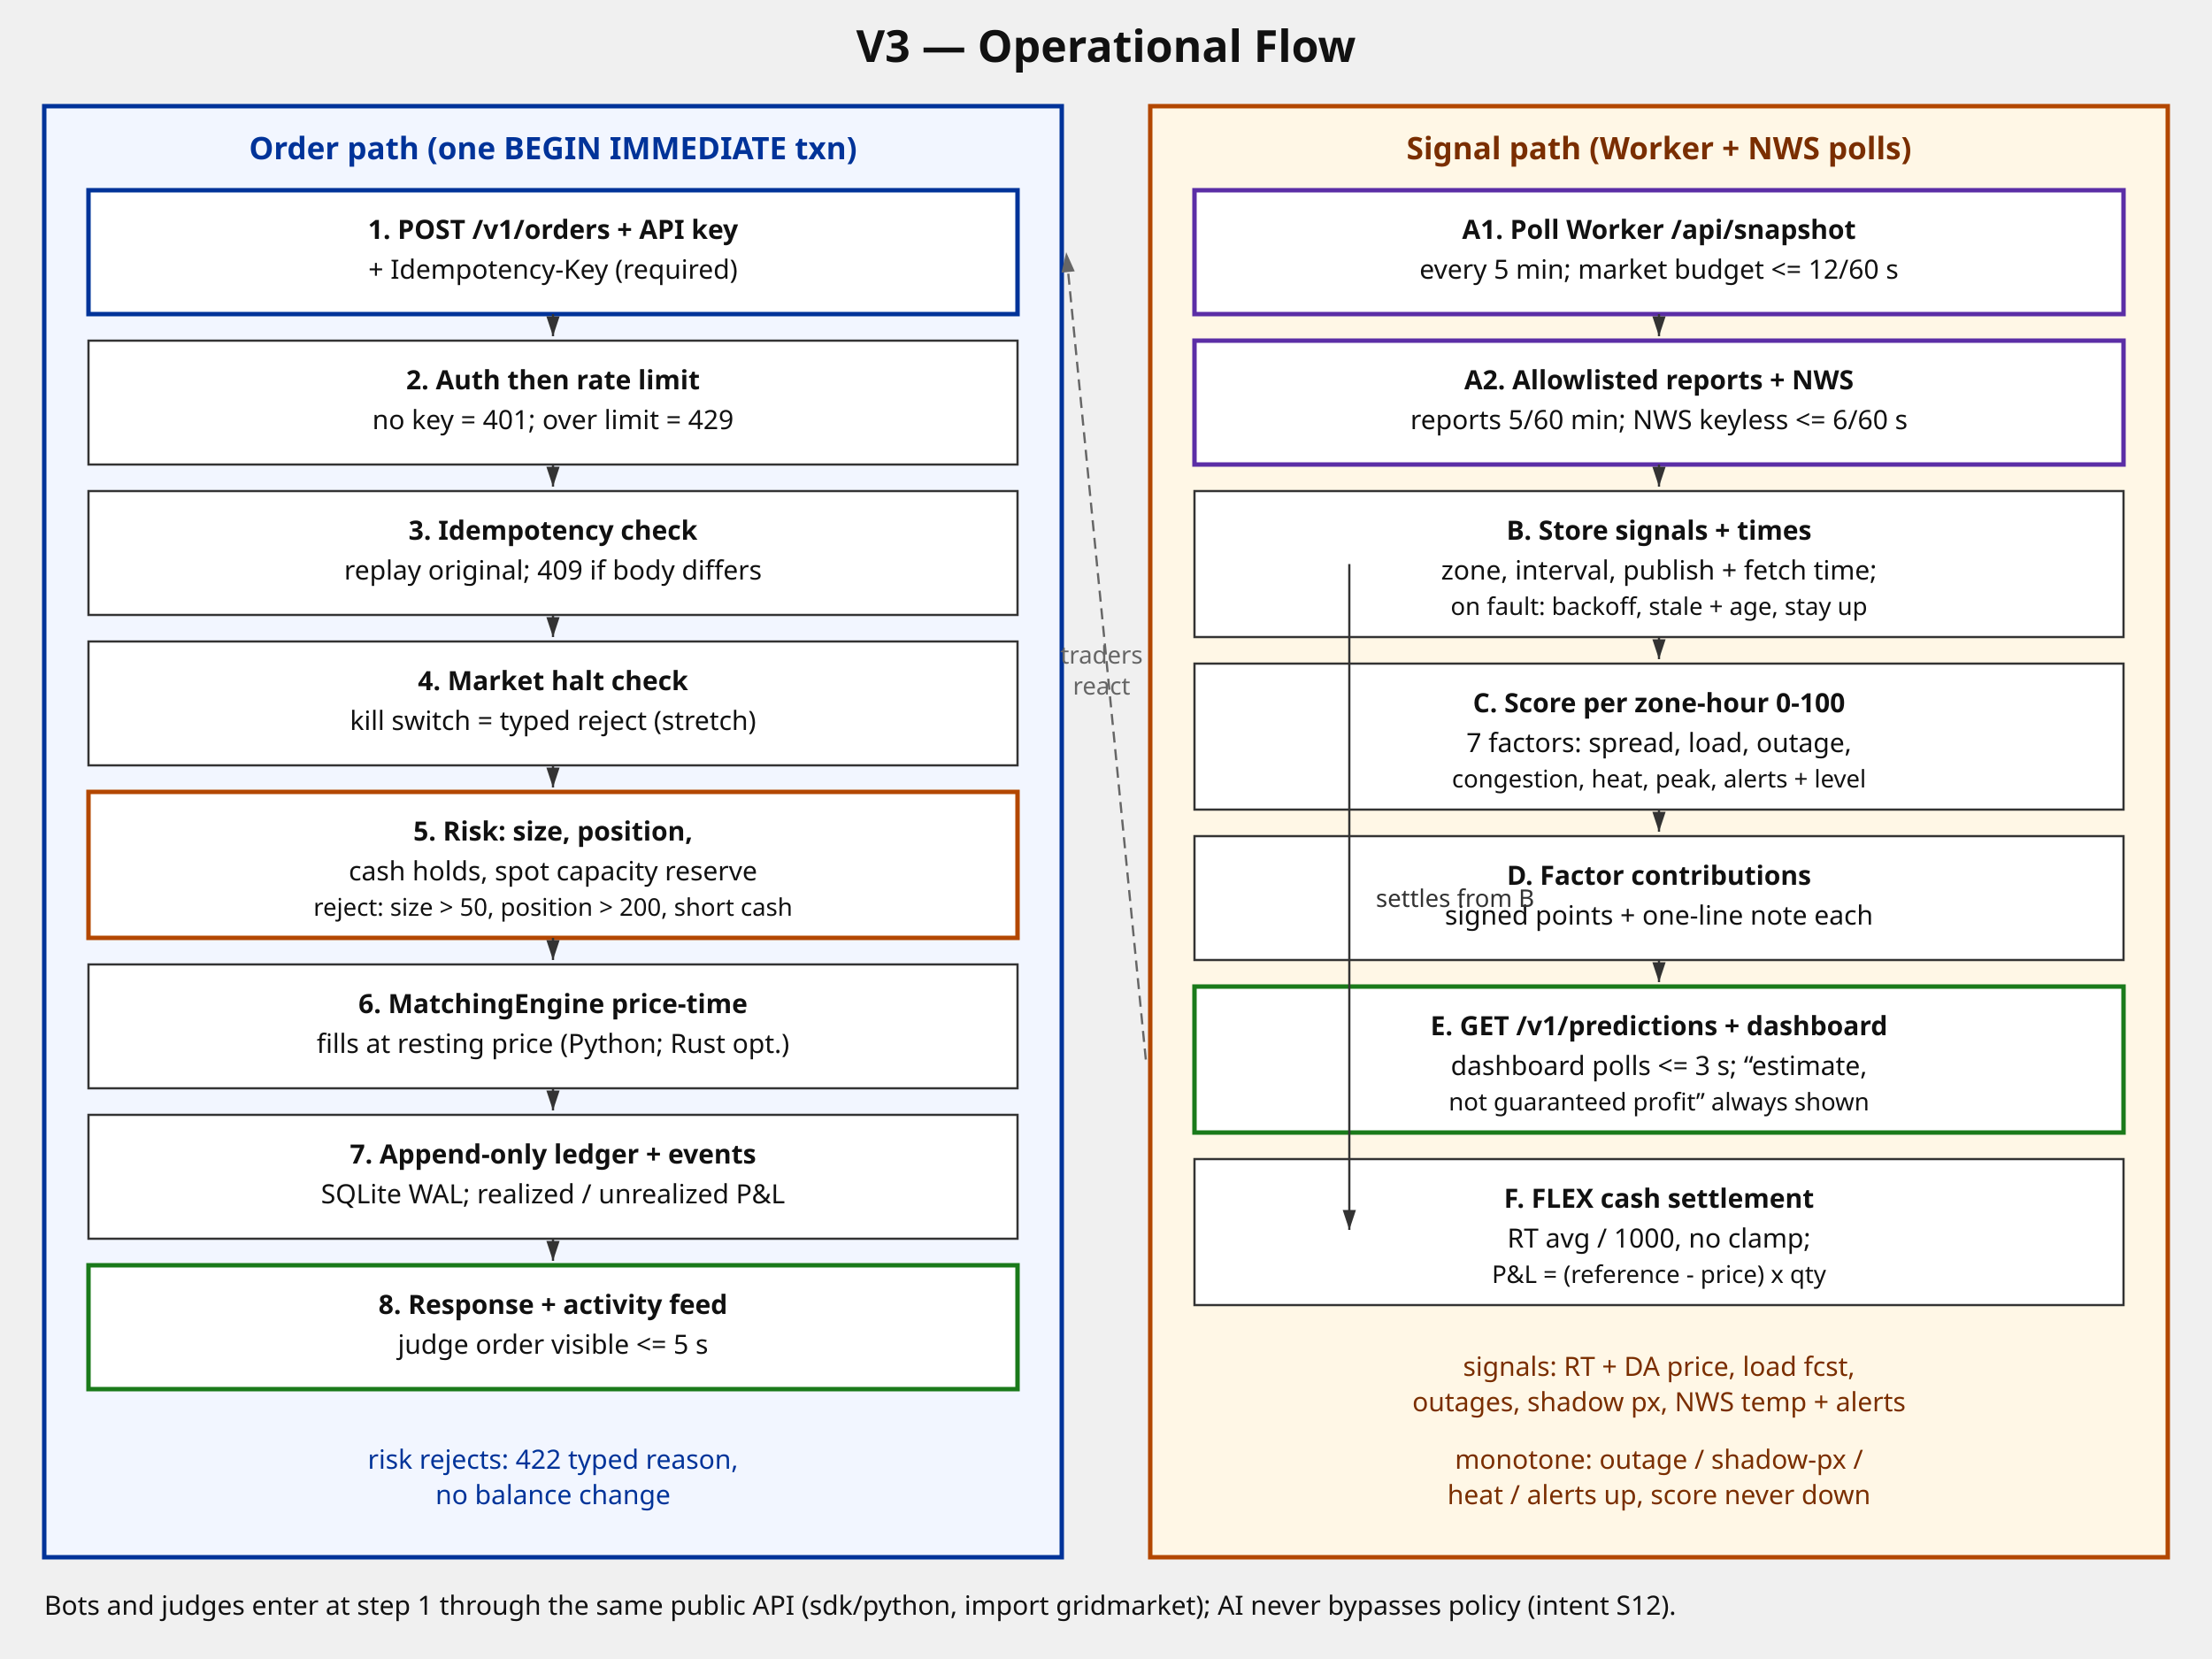
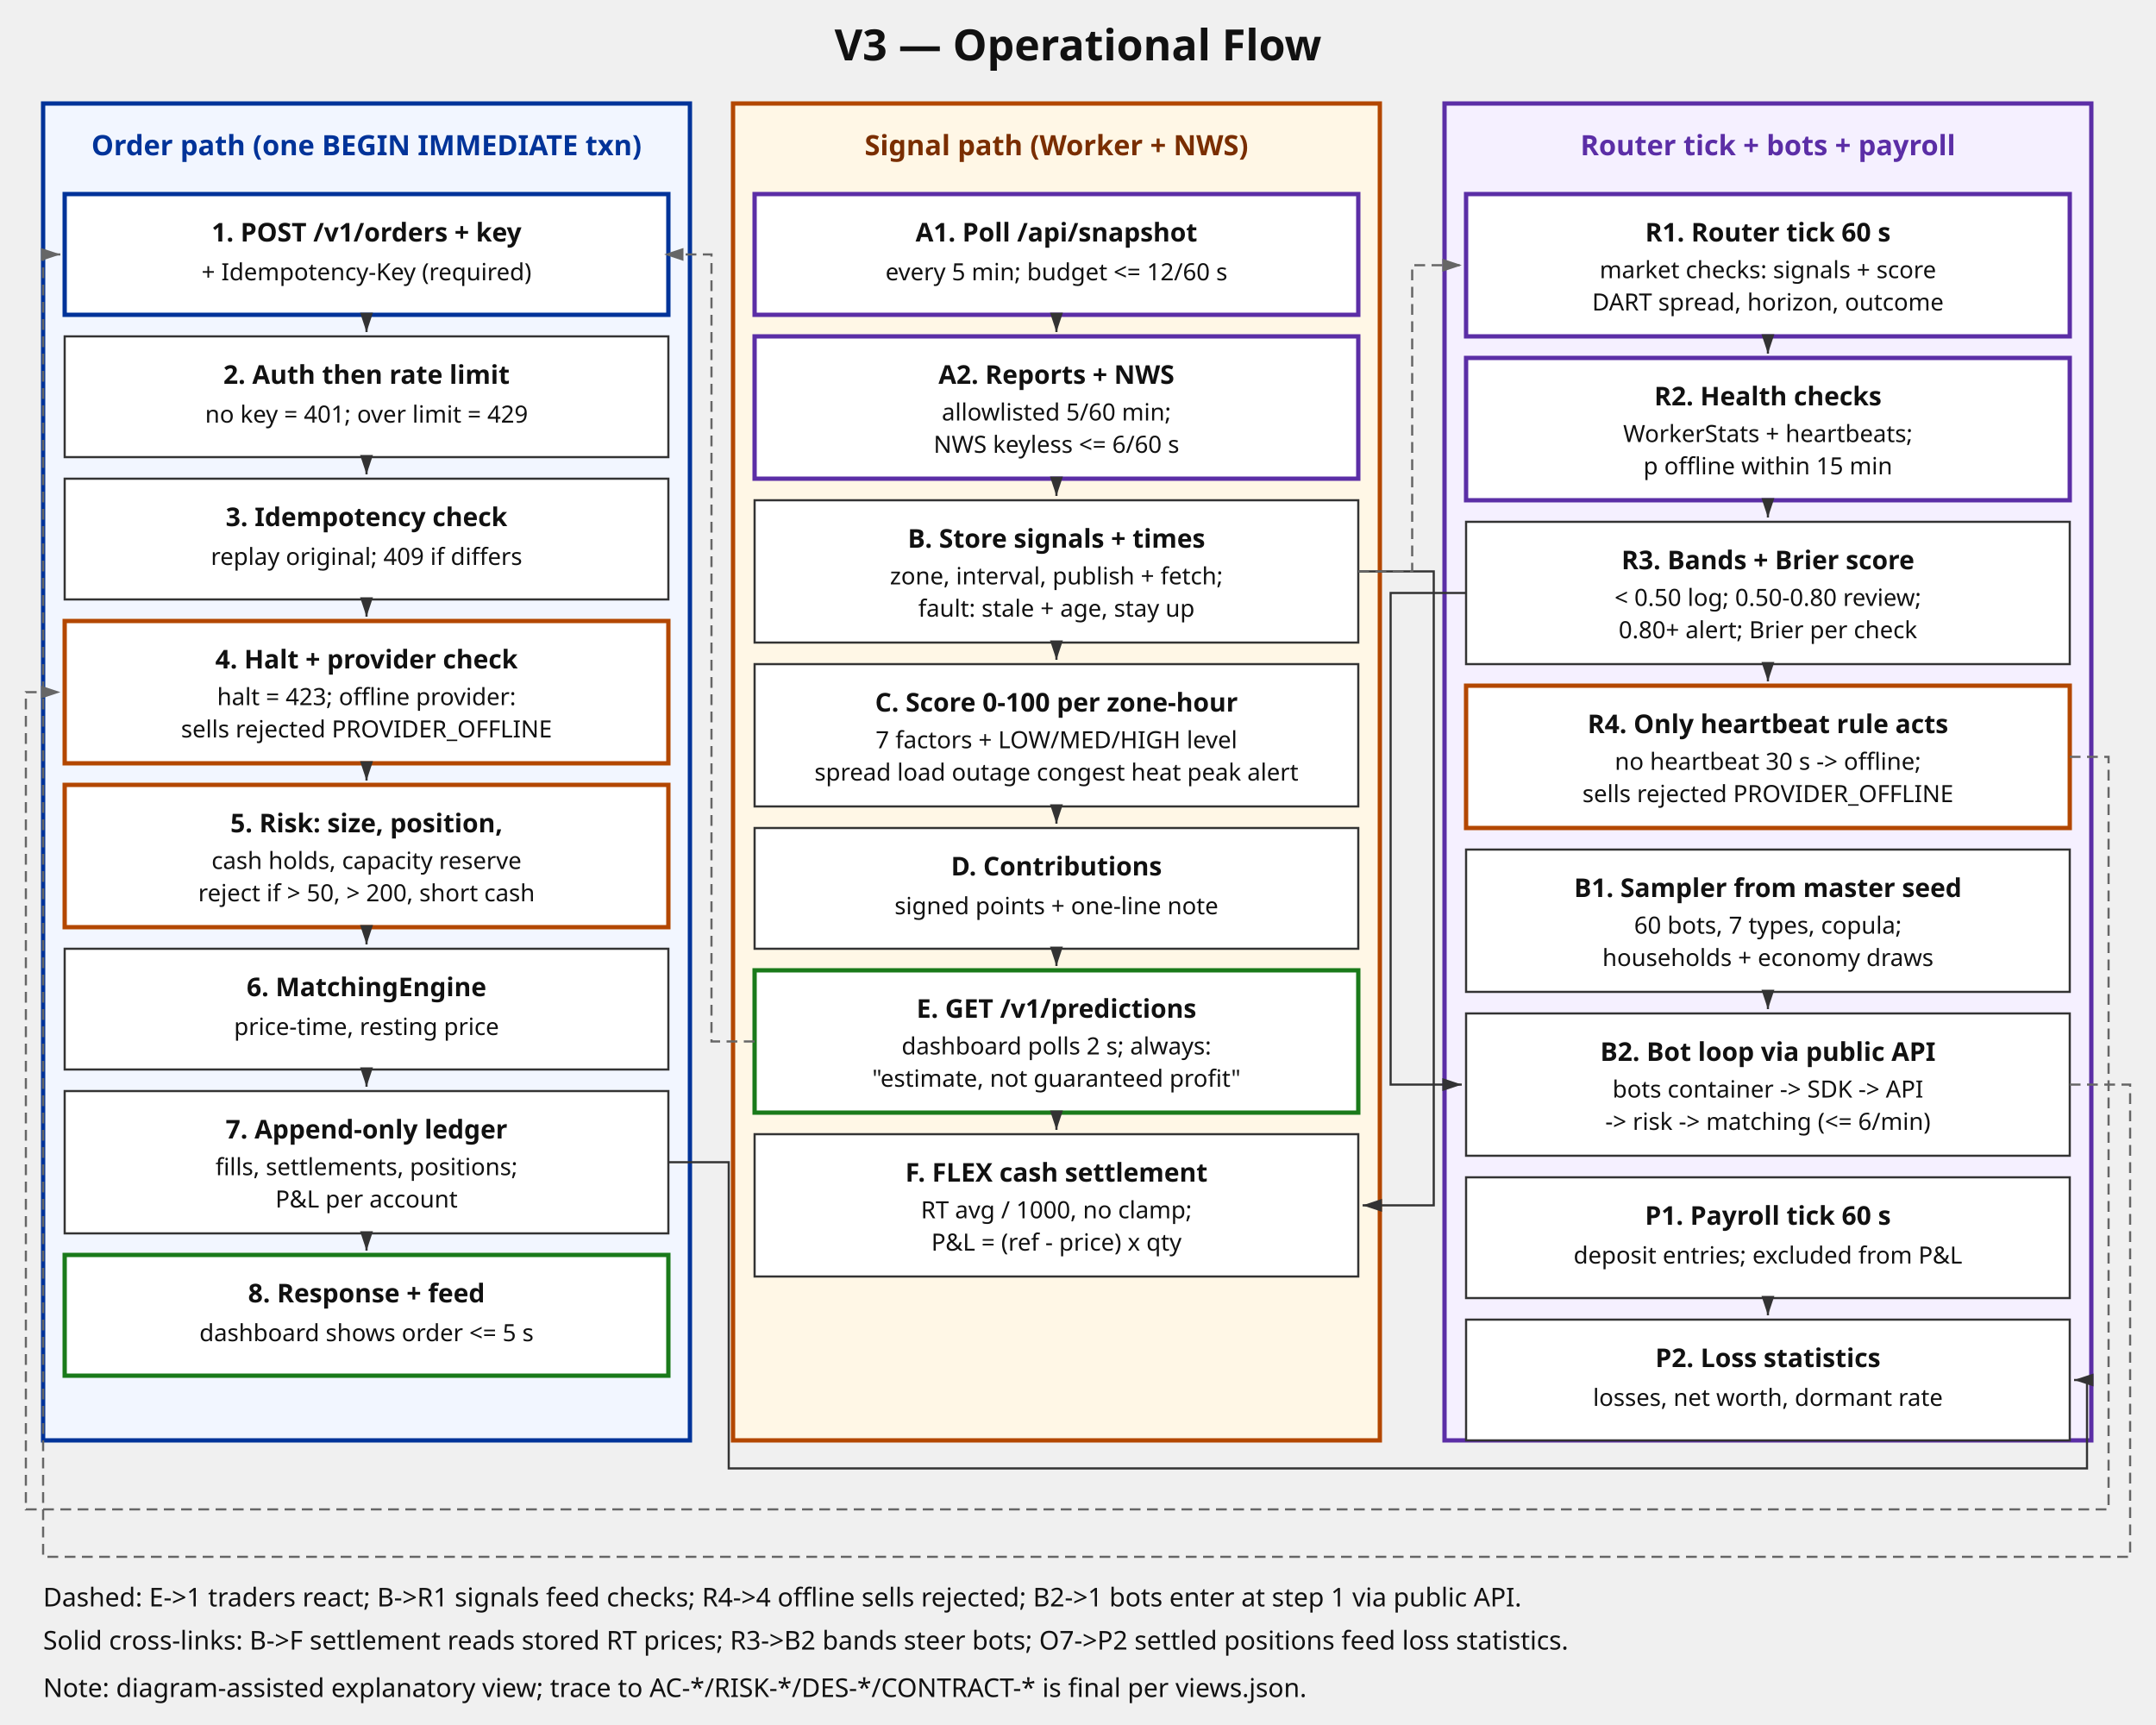
- <svg xmlns="http://www.w3.org/2000/svg" width="1000" height="750" viewBox="0 0 1000 750" role="img" aria-label="GridMarket V3 operational flow view">
+ <svg xmlns="http://www.w3.org/2000/svg" width="1000" height="800" viewBox="0 0 1000 800" role="img" aria-label="GridMarket V3 operational flow view">
  <defs>
    <marker id="c" markerWidth="10" markerHeight="10" refX="9" refY="3" orient="auto">
      <path d="M0,0 L9,3 L0,6 Z" fill="#333333" />
    </marker>
    <marker id="cd" markerWidth="10" markerHeight="10" refX="9" refY="3" orient="auto">
      <path d="M0,0 L9,3 L0,6 Z" fill="#666666" />
    </marker>
  </defs>
  <text x="500" y="28" text-anchor="middle" font-family="sans-serif" font-size="20" font-weight="bold" fill="#111111">V3 — Operational Flow</text>
-   <rect x="20" y="48" width="460" height="656" fill="#f2f6ff" stroke="#003399" stroke-width="2" />
-   <text x="250" y="72" text-anchor="middle" font-family="sans-serif" font-size="14" font-weight="bold" fill="#003399">Order path (one BEGIN IMMEDIATE txn)</text>
-   <rect x="520" y="48" width="460" height="656" fill="#fff7e6" stroke="#b34700" stroke-width="2" />
-   <text x="750" y="72" text-anchor="middle" font-family="sans-serif" font-size="14" font-weight="bold" fill="#7a2e00">Signal path (Worker + NWS polls)</text>
+   <rect x="20" y="48" width="300" height="620" fill="#f2f6ff" stroke="#003399" stroke-width="2" />
+   <text x="170" y="72" text-anchor="middle" font-family="sans-serif" font-size="13" font-weight="bold" fill="#003399">Order path (one BEGIN IMMEDIATE txn)</text>
+   <rect x="340" y="48" width="300" height="620" fill="#fff7e6" stroke="#b34700" stroke-width="2" />
+   <text x="490" y="72" text-anchor="middle" font-family="sans-serif" font-size="13" font-weight="bold" fill="#7a2e00">Signal path (Worker + NWS)</text>
+   <rect x="670" y="48" width="300" height="620" fill="#f5f0ff" stroke="#5b2ea6" stroke-width="2" />
+   <text x="820" y="72" text-anchor="middle" font-family="sans-serif" font-size="13" font-weight="bold" fill="#5b2ea6">Router tick + bots + payroll</text>
  <g font-family="sans-serif" font-size="12" fill="#111111">
-     <rect x="40" y="86" width="420" height="56" fill="#ffffff" stroke="#003399" stroke-width="2" />
-     <text x="250" y="108" text-anchor="middle" font-family="sans-serif" font-size="12" font-weight="bold" fill="#111111">1. POST /v1/orders + API key</text>
-     <text x="250" y="126" text-anchor="middle" font-family="sans-serif" font-size="12" fill="#111111">+ Idempotency-Key (required)</text>
-     <rect x="40" y="154" width="420" height="56" fill="#ffffff" stroke="#333333" stroke-width="1" />
-     <text x="250" y="176" text-anchor="middle" font-family="sans-serif" font-size="12" font-weight="bold" fill="#111111">2. Auth then rate limit</text>
-     <text x="250" y="194" text-anchor="middle" font-family="sans-serif" font-size="12" fill="#111111">no key = 401; over limit = 429</text>
-     <rect x="40" y="222" width="420" height="56" fill="#ffffff" stroke="#333333" stroke-width="1" />
-     <text x="250" y="244" text-anchor="middle" font-family="sans-serif" font-size="12" font-weight="bold" fill="#111111">3. Idempotency check</text>
-     <text x="250" y="262" text-anchor="middle" font-family="sans-serif" font-size="12" fill="#111111">replay original; 409 if body differs</text>
-     <rect x="40" y="290" width="420" height="56" fill="#ffffff" stroke="#333333" stroke-width="1" />
-     <text x="250" y="312" text-anchor="middle" font-family="sans-serif" font-size="12" font-weight="bold" fill="#111111">4. Market halt check</text>
-     <text x="250" y="330" text-anchor="middle" font-family="sans-serif" font-size="12" fill="#111111">kill switch = typed reject (stretch)</text>
-     <rect x="40" y="358" width="420" height="66" fill="#ffffff" stroke="#b34700" stroke-width="2" />
-     <text x="250" y="380" text-anchor="middle" font-family="sans-serif" font-size="12" font-weight="bold" fill="#111111">5. Risk: size, position,</text>
-     <text x="250" y="398" text-anchor="middle" font-family="sans-serif" font-size="12" fill="#111111">cash holds, spot capacity reserve</text>
-     <text x="250" y="414" text-anchor="middle" font-family="sans-serif" font-size="11" fill="#111111">reject: size &gt; 50, position &gt; 200, short cash</text>
-     <rect x="40" y="436" width="420" height="56" fill="#ffffff" stroke="#333333" stroke-width="1" />
-     <text x="250" y="458" text-anchor="middle" font-family="sans-serif" font-size="12" font-weight="bold" fill="#111111">6. MatchingEngine price-time</text>
-     <text x="250" y="476" text-anchor="middle" font-family="sans-serif" font-size="12" fill="#111111">fills at resting price (Python; Rust opt.)</text>
-     <rect x="40" y="504" width="420" height="56" fill="#ffffff" stroke="#333333" stroke-width="1" />
-     <text x="250" y="526" text-anchor="middle" font-family="sans-serif" font-size="12" font-weight="bold" fill="#111111">7. Append-only ledger + events</text>
-     <text x="250" y="544" text-anchor="middle" font-family="sans-serif" font-size="12" fill="#111111">SQLite WAL; realized / unrealized P&amp;L</text>
-     <rect x="40" y="572" width="420" height="56" fill="#ffffff" stroke="#1a7a1a" stroke-width="2" />
-     <text x="250" y="594" text-anchor="middle" font-family="sans-serif" font-size="12" font-weight="bold" fill="#111111">8. Response + activity feed</text>
-     <text x="250" y="612" text-anchor="middle" font-family="sans-serif" font-size="12" fill="#111111">judge order visible &lt;= 5 s</text>
+     <rect x="30" y="90" width="280" height="56" fill="#ffffff" stroke="#003399" stroke-width="2" />
+     <text x="170" y="112" text-anchor="middle" font-family="sans-serif" font-size="12" font-weight="bold" fill="#111111">1. POST /v1/orders + key</text>
+     <text x="170" y="130" text-anchor="middle" font-family="sans-serif" font-size="11" fill="#111111">+ Idempotency-Key (required)</text>
+     <rect x="30" y="156" width="280" height="56" fill="#ffffff" stroke="#333333" stroke-width="1" />
+     <text x="170" y="178" text-anchor="middle" font-family="sans-serif" font-size="12" font-weight="bold" fill="#111111">2. Auth then rate limit</text>
+     <text x="170" y="196" text-anchor="middle" font-family="sans-serif" font-size="11" fill="#111111">no key = 401; over limit = 429</text>
+     <rect x="30" y="222" width="280" height="56" fill="#ffffff" stroke="#333333" stroke-width="1" />
+     <text x="170" y="244" text-anchor="middle" font-family="sans-serif" font-size="12" font-weight="bold" fill="#111111">3. Idempotency check</text>
+     <text x="170" y="262" text-anchor="middle" font-family="sans-serif" font-size="11" fill="#111111">replay original; 409 if differs</text>
+     <rect x="30" y="288" width="280" height="66" fill="#ffffff" stroke="#b34700" stroke-width="2" />
+     <text x="170" y="310" text-anchor="middle" font-family="sans-serif" font-size="12" font-weight="bold" fill="#111111">4. Halt + provider check</text>
+     <text x="170" y="327" text-anchor="middle" font-family="sans-serif" font-size="11" fill="#111111">halt = 423; offline provider:</text>
+     <text x="170" y="342" text-anchor="middle" font-family="sans-serif" font-size="11" fill="#111111">sells rejected PROVIDER_OFFLINE</text>
+     <rect x="30" y="364" width="280" height="66" fill="#ffffff" stroke="#b34700" stroke-width="2" />
+     <text x="170" y="386" text-anchor="middle" font-family="sans-serif" font-size="12" font-weight="bold" fill="#111111">5. Risk: size, position,</text>
+     <text x="170" y="403" text-anchor="middle" font-family="sans-serif" font-size="11" fill="#111111">cash holds, capacity reserve</text>
+     <text x="170" y="418" text-anchor="middle" font-family="sans-serif" font-size="11" fill="#111111">reject if &gt; 50, &gt; 200, short cash</text>
+     <rect x="30" y="440" width="280" height="56" fill="#ffffff" stroke="#333333" stroke-width="1" />
+     <text x="170" y="462" text-anchor="middle" font-family="sans-serif" font-size="12" font-weight="bold" fill="#111111">6. MatchingEngine</text>
+     <text x="170" y="480" text-anchor="middle" font-family="sans-serif" font-size="11" fill="#111111">price-time, resting price</text>
+     <rect x="30" y="506" width="280" height="66" fill="#ffffff" stroke="#333333" stroke-width="1" />
+     <text x="170" y="528" text-anchor="middle" font-family="sans-serif" font-size="12" font-weight="bold" fill="#111111">7. Append-only ledger</text>
+     <text x="170" y="545" text-anchor="middle" font-family="sans-serif" font-size="11" fill="#111111">fills, settlements, positions;</text>
+     <text x="170" y="560" text-anchor="middle" font-family="sans-serif" font-size="11" fill="#111111">P&amp;L per account</text>
+     <rect x="30" y="582" width="280" height="56" fill="#ffffff" stroke="#1a7a1a" stroke-width="2" />
+     <text x="170" y="604" text-anchor="middle" font-family="sans-serif" font-size="12" font-weight="bold" fill="#111111">8. Response + feed</text>
+     <text x="170" y="622" text-anchor="middle" font-family="sans-serif" font-size="11" fill="#111111">dashboard shows order &lt;= 5 s</text>
  </g>
  <g font-family="sans-serif" font-size="12" fill="#111111">
-     <rect x="540" y="86" width="420" height="56" fill="#ffffff" stroke="#5b2ea6" stroke-width="2" />
-     <text x="750" y="108" text-anchor="middle" font-family="sans-serif" font-size="12" font-weight="bold" fill="#111111">A1. Poll Worker /api/snapshot</text>
-     <text x="750" y="126" text-anchor="middle" font-family="sans-serif" font-size="12" fill="#111111">every 5 min; market budget &lt;= 12/60 s</text>
-     <rect x="540" y="154" width="420" height="56" fill="#ffffff" stroke="#5b2ea6" stroke-width="2" />
-     <text x="750" y="176" text-anchor="middle" font-family="sans-serif" font-size="12" font-weight="bold" fill="#111111">A2. Allowlisted reports + NWS</text>
-     <text x="750" y="194" text-anchor="middle" font-family="sans-serif" font-size="12" fill="#111111">reports 5/60 min; NWS keyless &lt;= 6/60 s</text>
-     <rect x="540" y="222" width="420" height="66" fill="#ffffff" stroke="#333333" stroke-width="1" />
-     <text x="750" y="244" text-anchor="middle" font-family="sans-serif" font-size="12" font-weight="bold" fill="#111111">B. Store signals + times</text>
-     <text x="750" y="262" text-anchor="middle" font-family="sans-serif" font-size="12" fill="#111111">zone, interval, publish + fetch time;</text>
-     <text x="750" y="278" text-anchor="middle" font-family="sans-serif" font-size="11" fill="#111111">on fault: backoff, stale + age, stay up</text>
-     <rect x="540" y="300" width="420" height="66" fill="#ffffff" stroke="#333333" stroke-width="1" />
-     <text x="750" y="322" text-anchor="middle" font-family="sans-serif" font-size="12" font-weight="bold" fill="#111111">C. Score per zone-hour 0-100</text>
-     <text x="750" y="340" text-anchor="middle" font-family="sans-serif" font-size="12" fill="#111111">7 factors: spread, load, outage,</text>
-     <text x="750" y="356" text-anchor="middle" font-family="sans-serif" font-size="11" fill="#111111">congestion, heat, peak, alerts + level</text>
-     <rect x="540" y="378" width="420" height="56" fill="#ffffff" stroke="#333333" stroke-width="1" />
-     <text x="750" y="400" text-anchor="middle" font-family="sans-serif" font-size="12" font-weight="bold" fill="#111111">D. Factor contributions</text>
-     <text x="750" y="418" text-anchor="middle" font-family="sans-serif" font-size="12" fill="#111111">signed points + one-line note each</text>
-     <rect x="540" y="446" width="420" height="66" fill="#ffffff" stroke="#1a7a1a" stroke-width="2" />
-     <text x="750" y="468" text-anchor="middle" font-family="sans-serif" font-size="12" font-weight="bold" fill="#111111">E. GET /v1/predictions + dashboard</text>
-     <text x="750" y="486" text-anchor="middle" font-family="sans-serif" font-size="12" fill="#111111">dashboard polls &lt;= 3 s; “estimate,</text>
-     <text x="750" y="502" text-anchor="middle" font-family="sans-serif" font-size="11" fill="#111111">not guaranteed profit” always shown</text>
-     <rect x="540" y="524" width="420" height="66" fill="#ffffff" stroke="#333333" stroke-width="1" />
-     <text x="750" y="546" text-anchor="middle" font-family="sans-serif" font-size="12" font-weight="bold" fill="#111111">F. FLEX cash settlement</text>
-     <text x="750" y="564" text-anchor="middle" font-family="sans-serif" font-size="12" fill="#111111">RT avg / 1000, no clamp;</text>
-     <text x="750" y="580" text-anchor="middle" font-family="sans-serif" font-size="11" fill="#111111">P&amp;L = (reference - price) x qty</text>
+     <rect x="350" y="90" width="280" height="56" fill="#ffffff" stroke="#5b2ea6" stroke-width="2" />
+     <text x="490" y="112" text-anchor="middle" font-family="sans-serif" font-size="12" font-weight="bold" fill="#111111">A1. Poll /api/snapshot</text>
+     <text x="490" y="130" text-anchor="middle" font-family="sans-serif" font-size="11" fill="#111111">every 5 min; budget &lt;= 12/60 s</text>
+     <rect x="350" y="156" width="280" height="66" fill="#ffffff" stroke="#5b2ea6" stroke-width="2" />
+     <text x="490" y="178" text-anchor="middle" font-family="sans-serif" font-size="12" font-weight="bold" fill="#111111">A2. Reports + NWS</text>
+     <text x="490" y="195" text-anchor="middle" font-family="sans-serif" font-size="11" fill="#111111">allowlisted 5/60 min;</text>
+     <text x="490" y="210" text-anchor="middle" font-family="sans-serif" font-size="11" fill="#111111">NWS keyless &lt;= 6/60 s</text>
+     <rect x="350" y="232" width="280" height="66" fill="#ffffff" stroke="#333333" stroke-width="1" />
+     <text x="490" y="254" text-anchor="middle" font-family="sans-serif" font-size="12" font-weight="bold" fill="#111111">B. Store signals + times</text>
+     <text x="490" y="271" text-anchor="middle" font-family="sans-serif" font-size="11" fill="#111111">zone, interval, publish + fetch;</text>
+     <text x="490" y="286" text-anchor="middle" font-family="sans-serif" font-size="11" fill="#111111">fault: stale + age, stay up</text>
+     <rect x="350" y="308" width="280" height="66" fill="#ffffff" stroke="#333333" stroke-width="1" />
+     <text x="490" y="330" text-anchor="middle" font-family="sans-serif" font-size="12" font-weight="bold" fill="#111111">C. Score 0-100 per zone-hour</text>
+     <text x="490" y="347" text-anchor="middle" font-family="sans-serif" font-size="11" fill="#111111">7 factors + LOW/MED/HIGH level</text>
+     <text x="490" y="362" text-anchor="middle" font-family="sans-serif" font-size="11" fill="#111111">spread load outage congest heat peak alert</text>
+     <rect x="350" y="384" width="280" height="56" fill="#ffffff" stroke="#333333" stroke-width="1" />
+     <text x="490" y="406" text-anchor="middle" font-family="sans-serif" font-size="12" font-weight="bold" fill="#111111">D. Contributions</text>
+     <text x="490" y="424" text-anchor="middle" font-family="sans-serif" font-size="11" fill="#111111">signed points + one-line note</text>
+     <rect x="350" y="450" width="280" height="66" fill="#ffffff" stroke="#1a7a1a" stroke-width="2" />
+     <text x="490" y="472" text-anchor="middle" font-family="sans-serif" font-size="12" font-weight="bold" fill="#111111">E. GET /v1/predictions</text>
+     <text x="490" y="489" text-anchor="middle" font-family="sans-serif" font-size="11" fill="#111111">dashboard polls 2 s; always:</text>
+     <text x="490" y="504" text-anchor="middle" font-family="sans-serif" font-size="11" fill="#111111">"estimate, not guaranteed profit"</text>
+     <rect x="350" y="526" width="280" height="66" fill="#ffffff" stroke="#333333" stroke-width="1" />
+     <text x="490" y="548" text-anchor="middle" font-family="sans-serif" font-size="12" font-weight="bold" fill="#111111">F. FLEX cash settlement</text>
+     <text x="490" y="565" text-anchor="middle" font-family="sans-serif" font-size="11" fill="#111111">RT avg / 1000, no clamp;</text>
+     <text x="490" y="580" text-anchor="middle" font-family="sans-serif" font-size="11" fill="#111111">P&amp;L = (ref - price) x qty</text>
  </g>
-   <text x="750" y="622" text-anchor="middle" font-family="sans-serif" font-size="12" fill="#7a2e00">signals: RT + DA price, load fcst,</text>
-   <text x="750" y="638" text-anchor="middle" font-family="sans-serif" font-size="12" fill="#7a2e00">outages, shadow px, NWS temp + alerts</text>
-   <text x="750" y="664" text-anchor="middle" font-family="sans-serif" font-size="12" fill="#7a2e00">monotone: outage / shadow-px /</text>
-   <text x="750" y="680" text-anchor="middle" font-family="sans-serif" font-size="12" fill="#7a2e00">heat / alerts up, score never down</text>
-   <text x="250" y="664" text-anchor="middle" font-family="sans-serif" font-size="12" fill="#003399">risk rejects: 422 typed reason,</text>
-   <text x="250" y="680" text-anchor="middle" font-family="sans-serif" font-size="12" fill="#003399">no balance change</text>
+   <g font-family="sans-serif" font-size="12" fill="#111111">
+     <rect x="680" y="90" width="280" height="66" fill="#ffffff" stroke="#5b2ea6" stroke-width="2" />
+     <text x="820" y="112" text-anchor="middle" font-family="sans-serif" font-size="12" font-weight="bold" fill="#111111">R1. Router tick 60 s</text>
+     <text x="820" y="129" text-anchor="middle" font-family="sans-serif" font-size="11" fill="#111111">market checks: signals + score</text>
+     <text x="820" y="144" text-anchor="middle" font-family="sans-serif" font-size="11" fill="#111111">DART spread, horizon, outcome</text>
+     <rect x="680" y="166" width="280" height="66" fill="#ffffff" stroke="#5b2ea6" stroke-width="2" />
+     <text x="820" y="188" text-anchor="middle" font-family="sans-serif" font-size="12" font-weight="bold" fill="#111111">R2. Health checks</text>
+     <text x="820" y="205" text-anchor="middle" font-family="sans-serif" font-size="11" fill="#111111">WorkerStats + heartbeats;</text>
+     <text x="820" y="220" text-anchor="middle" font-family="sans-serif" font-size="11" fill="#111111">p offline within 15 min</text>
+     <rect x="680" y="242" width="280" height="66" fill="#ffffff" stroke="#333333" stroke-width="1" />
+     <text x="820" y="264" text-anchor="middle" font-family="sans-serif" font-size="12" font-weight="bold" fill="#111111">R3. Bands + Brier score</text>
+     <text x="820" y="281" text-anchor="middle" font-family="sans-serif" font-size="11" fill="#111111">&lt; 0.50 log; 0.50-0.80 review;</text>
+     <text x="820" y="296" text-anchor="middle" font-family="sans-serif" font-size="11" fill="#111111">0.80+ alert; Brier per check</text>
+     <rect x="680" y="318" width="280" height="66" fill="#ffffff" stroke="#b34700" stroke-width="2" />
+     <text x="820" y="340" text-anchor="middle" font-family="sans-serif" font-size="12" font-weight="bold" fill="#111111">R4. Only heartbeat rule acts</text>
+     <text x="820" y="357" text-anchor="middle" font-family="sans-serif" font-size="11" fill="#111111">no heartbeat 30 s -&gt; offline;</text>
+     <text x="820" y="372" text-anchor="middle" font-family="sans-serif" font-size="11" fill="#111111">sells rejected PROVIDER_OFFLINE</text>
+     <rect x="680" y="394" width="280" height="66" fill="#ffffff" stroke="#333333" stroke-width="1" />
+     <text x="820" y="416" text-anchor="middle" font-family="sans-serif" font-size="12" font-weight="bold" fill="#111111">B1. Sampler from master seed</text>
+     <text x="820" y="433" text-anchor="middle" font-family="sans-serif" font-size="11" fill="#111111">60 bots, 7 types, copula;</text>
+     <text x="820" y="448" text-anchor="middle" font-family="sans-serif" font-size="11" fill="#111111">households + economy draws</text>
+     <rect x="680" y="470" width="280" height="66" fill="#ffffff" stroke="#333333" stroke-width="1" />
+     <text x="820" y="492" text-anchor="middle" font-family="sans-serif" font-size="12" font-weight="bold" fill="#111111">B2. Bot loop via public API</text>
+     <text x="820" y="509" text-anchor="middle" font-family="sans-serif" font-size="11" fill="#111111">bots container -&gt; SDK -&gt; API</text>
+     <text x="820" y="524" text-anchor="middle" font-family="sans-serif" font-size="11" fill="#111111">-&gt; risk -&gt; matching (&lt;= 6/min)</text>
+     <rect x="680" y="546" width="280" height="56" fill="#ffffff" stroke="#333333" stroke-width="1" />
+     <text x="820" y="568" text-anchor="middle" font-family="sans-serif" font-size="12" font-weight="bold" fill="#111111">P1. Payroll tick 60 s</text>
+     <text x="820" y="586" text-anchor="middle" font-family="sans-serif" font-size="11" fill="#111111">deposit entries; excluded from P&amp;L</text>
+     <rect x="680" y="612" width="280" height="56" fill="#ffffff" stroke="#333333" stroke-width="1" />
+     <text x="820" y="634" text-anchor="middle" font-family="sans-serif" font-size="12" font-weight="bold" fill="#111111">P2. Loss statistics</text>
+     <text x="820" y="652" text-anchor="middle" font-family="sans-serif" font-size="11" fill="#111111">losses, net worth, dormant rate</text>
+   </g>
  <g stroke="#333333" stroke-width="1">
-     <line x1="250" y1="142" x2="250" y2="152" marker-end="url(#c)" />
-     <line x1="250" y1="210" x2="250" y2="220" marker-end="url(#c)" />
-     <line x1="250" y1="278" x2="250" y2="288" marker-end="url(#c)" />
-     <line x1="250" y1="346" x2="250" y2="356" marker-end="url(#c)" />
-     <line x1="250" y1="424" x2="250" y2="434" marker-end="url(#c)" />
-     <line x1="250" y1="492" x2="250" y2="502" marker-end="url(#c)" />
-     <line x1="250" y1="560" x2="250" y2="570" marker-end="url(#c)" />
-     <line x1="750" y1="142" x2="750" y2="152" marker-end="url(#c)" />
-     <line x1="750" y1="210" x2="750" y2="220" marker-end="url(#c)" />
-     <line x1="750" y1="288" x2="750" y2="298" marker-end="url(#c)" />
-     <line x1="750" y1="366" x2="750" y2="376" marker-end="url(#c)" />
-     <line x1="750" y1="434" x2="750" y2="444" marker-end="url(#c)" />
-     <line x1="610" y1="255" x2="610" y2="556" marker-end="url(#c)" />
+     <line x1="170" y1="146" x2="170" y2="154" marker-end="url(#c)" />
+     <line x1="170" y1="212" x2="170" y2="220" marker-end="url(#c)" />
+     <line x1="170" y1="278" x2="170" y2="286" marker-end="url(#c)" />
+     <line x1="170" y1="354" x2="170" y2="362" marker-end="url(#c)" />
+     <line x1="170" y1="430" x2="170" y2="438" marker-end="url(#c)" />
+     <line x1="170" y1="496" x2="170" y2="504" marker-end="url(#c)" />
+     <line x1="170" y1="572" x2="170" y2="580" marker-end="url(#c)" />
+     <line x1="490" y1="146" x2="490" y2="154" marker-end="url(#c)" />
+     <line x1="490" y1="222" x2="490" y2="230" marker-end="url(#c)" />
+     <line x1="490" y1="298" x2="490" y2="306" marker-end="url(#c)" />
+     <line x1="490" y1="374" x2="490" y2="382" marker-end="url(#c)" />
+     <line x1="490" y1="440" x2="490" y2="448" marker-end="url(#c)" />
+     <line x1="490" y1="516" x2="490" y2="524" marker-end="url(#c)" />
+     <line x1="820" y1="156" x2="820" y2="164" marker-end="url(#c)" />
+     <line x1="820" y1="232" x2="820" y2="240" marker-end="url(#c)" />
+     <line x1="820" y1="308" x2="820" y2="316" marker-end="url(#c)" />
+     <line x1="820" y1="460" x2="820" y2="468" marker-end="url(#c)" />
+     <line x1="820" y1="602" x2="820" y2="610" marker-end="url(#c)" />
+     <polyline points="630,265 665,265 665,559 632,559" fill="none" marker-end="url(#c)" />
+     <polyline points="680,275 645,275 645,503 678,503" fill="none" marker-end="url(#c)" />
+     <polyline points="310,539 338,539 338,681 968,681 968,640 962,640" fill="none" marker-end="url(#c)" />
  </g>
  <g stroke="#666666" stroke-width="1" stroke-dasharray="5,3">
-     <line x1="518" y1="479" x2="482" y2="114" marker-end="url(#cd)" />
+     <polyline points="350,483 330,483 330,118 308,118" fill="none" marker-end="url(#cd)" />
+     <polyline points="630,265 655,265 655,123 678,123" fill="none" marker-end="url(#cd)" />
+     <polyline points="960,351 978,351 978,700 12,700 12,321 28,321" fill="none" marker-end="url(#cd)" />
+     <polyline points="960,503 988,503 988,722 20,722 20,118 28,118" fill="none" marker-end="url(#cd)" />
  </g>
-   <text x="498" y="300" text-anchor="middle" font-family="sans-serif" font-size="11" fill="#666666">traders</text>
-   <text x="498" y="314" text-anchor="middle" font-family="sans-serif" font-size="11" fill="#666666">react</text>
-   <text x="622" y="410" font-family="sans-serif" font-size="11" fill="#333333">settles from B</text>
-   <text x="20" y="730" font-family="sans-serif" font-size="12" fill="#111111">Bots and judges enter at step 1 through the same public API (sdk/python, import gridmarket); AI never bypasses policy (intent S12).</text>
+   <text x="20" y="745" font-family="sans-serif" font-size="12" fill="#111111">Dashed: E-&gt;1 traders react; B-&gt;R1 signals feed checks; R4-&gt;4 offline sells rejected; B2-&gt;1 bots enter at step 1 via public API.</text>
+   <text x="20" y="765" font-family="sans-serif" font-size="12" fill="#111111">Solid cross-links: B-&gt;F settlement reads stored RT prices; R3-&gt;B2 bands steer bots; O7-&gt;P2 settled positions feed loss statistics.</text>
+   <text x="20" y="787" font-family="sans-serif" font-size="12" fill="#111111">Note: diagram-assisted explanatory view; trace to AC-*/RISK-*/DES-*/CONTRACT-* is final per views.json.</text>
</svg>
